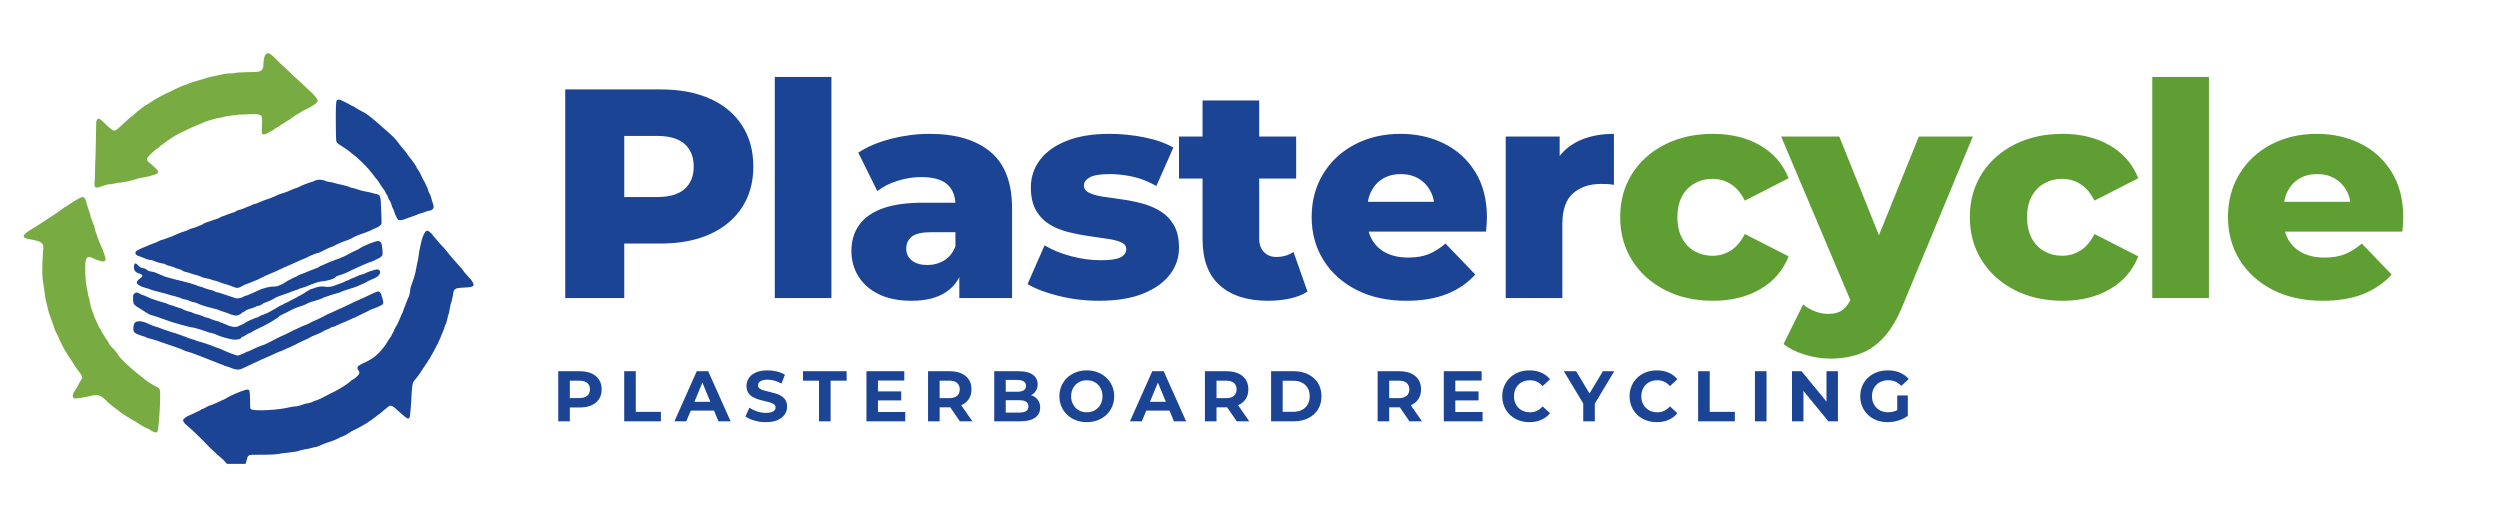
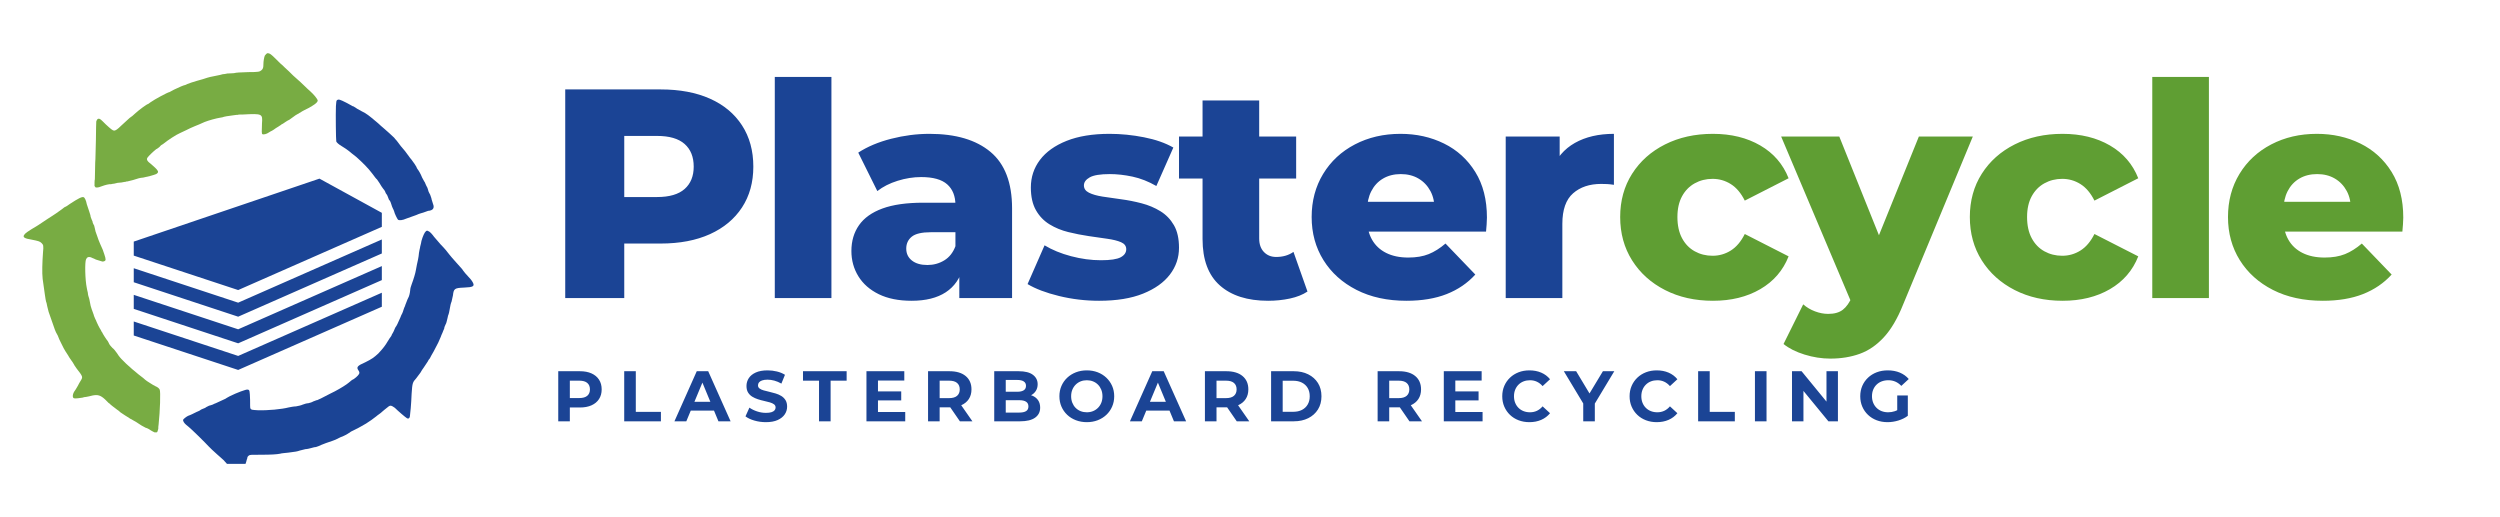
<svg xmlns="http://www.w3.org/2000/svg" viewBox="0 0 1258 260" width="1258" height="260">
  <g transform="translate(0,0)">
    <g transform="translate(10.00,25.00) scale(0.17632) translate(-45.0,-28.0)">
      <path fill="#78AC43" d="M427,1119C425,1118 421,1116 418,1114C415,1112 409,1108 404,1107C396,1103 389,1099 382,1094C378,1091 377,1091 367,1085C363,1083 356,1079 352,1076C348,1074 343,1070 341,1069C339,1068 335,1065 332,1063C329,1060 324,1056 322,1055C317,1051 303,1041 302,1039C302,1039 300,1037 298,1036C297,1035 292,1030 288,1026C275,1014 267,1012 252,1015C244,1017 240,1018 234,1019C231,1019 226,1020 224,1021C218,1022 204,1024 200,1023C194,1022 195,1010 202,1001C203,1000 206,995 210,988C213,982 217,975 219,972C225,962 225,961 207,938C203,933 199,926 198,924C196,921 194,917 192,915C191,913 186,907 183,901C174,888 175,888 170,880C168,876 165,870 164,868C160,861 154,847 154,846C154,846 153,843 151,840C146,831 147,834 127,776C126,772 124,765 123,760C122,755 121,749 120,748C118,741 116,724 110,682C108,665 109,634 111,607C113,587 112,585 107,580C102,575 98,574 78,570C58,567 53,563 57,557C60,552 65,548 97,529C106,523 118,515 124,511C129,508 136,503 138,502C144,498 152,493 164,484C169,480 174,476 176,476C177,476 182,472 188,468C211,453 222,447 227,449C230,450 234,458 236,469C238,475 241,484 243,490C245,496 247,502 247,505C248,507 249,511 250,513C251,515 253,519 253,522C254,525 256,528 257,530C257,531 258,533 258,534C258,535 260,541 261,547C263,553 265,559 266,561C267,565 271,575 274,582C281,597 283,602 286,612C291,627 291,630 285,632C281,633 280,633 275,631C272,630 266,628 262,627C258,625 254,623 253,623C252,622 248,621 246,620C240,619 237,620 234,626C230,633 231,685 236,708C236,710 238,717 239,722C239,726 241,734 243,739C244,744 246,753 247,759C249,765 251,773 253,777C254,781 256,784 256,786C256,787 258,791 260,796C262,800 264,804 264,805C264,806 273,824 276,828C277,831 279,834 280,835C281,838 291,854 296,860C297,862 299,865 300,868C301,870 305,875 309,879C313,882 317,887 319,890C321,892 324,897 326,900C334,912 359,935 384,955C388,958 394,963 397,965C400,968 405,972 408,974C411,976 416,979 419,981C422,983 427,986 431,988C438,991 442,994 444,998C447,1003 445,1060 441,1097C440,1102 440,1107 440,1110C439,1115 437,1120 436,1120C435,1120 434,1120 432,1120C431,1121 429,1120 427,1119ZM261,421C260,420 259,418 258,417C258,413 258,399 259,398C259,397 259,388 260,350C261,341 261,312 262,285C262,258 263,235 263,233C265,227 267,225 270,225C274,225 276,227 290,241C304,254 310,259 314,259C318,259 324,255 334,245C344,236 354,227 358,223C364,219 369,215 374,210C386,199 408,183 411,183C411,183 414,181 418,178C429,170 468,149 472,149C472,149 478,146 485,142C499,135 514,129 516,129C516,129 520,128 523,126C530,123 537,121 550,117C562,114 574,110 580,108C582,107 592,105 602,103C612,101 622,99 624,98C627,98 633,97 637,96C647,96 650,95 656,95C664,93 671,93 697,92C726,92 729,91 734,87C739,83 740,79 740,70C740,61 742,50 744,45C746,42 750,38 752,38C758,38 762,41 776,55C785,64 793,72 795,73C797,75 805,83 813,90C821,98 830,107 833,109C839,114 854,128 860,134C862,136 868,142 874,147C884,156 894,168 895,173C895,177 890,182 880,188C878,189 873,192 870,194C867,195 861,199 856,201C852,203 847,206 846,207C844,208 842,209 841,210C840,210 836,213 832,215C828,218 820,224 814,228C807,231 801,236 799,237C797,239 794,240 792,241C791,242 789,244 788,244C787,245 784,247 782,248C779,250 775,252 774,253C772,255 768,257 765,259C761,261 757,263 756,264C749,269 740,271 737,269C735,268 735,261 736,238C738,211 737,210 682,213C675,213 668,213 667,214C666,214 661,214 656,215C640,217 627,219 623,221C621,221 613,223 607,224C590,228 574,233 564,238C562,239 553,243 545,246C537,249 525,255 519,258C512,261 504,265 502,266C492,270 466,287 454,297C452,298 450,300 449,300C448,301 445,303 443,306C440,308 437,311 434,312C424,320 413,331 410,335C405,341 408,346 420,355C427,361 436,369 438,373C441,377 439,380 434,383C427,386 408,391 397,393C386,394 384,395 368,400C361,402 355,403 352,404C350,404 348,404 347,405C344,405 341,406 335,407C332,407 327,408 324,408C316,410 312,411 309,411C307,412 304,412 300,412C292,413 280,417 275,419C271,421 264,422 261,421Z" />
-       <path fill="#1b4495" d="M626,1199C620,1194 612,1186 608,1183C601,1177 588,1165 573,1149C567,1143 560,1136 556,1132C547,1123 527,1104 520,1099C514,1094 510,1088 511,1084C512,1082 519,1076 525,1073C528,1072 533,1070 537,1068C541,1066 547,1063 549,1062C552,1061 556,1059 558,1058C560,1056 564,1054 567,1053C570,1052 575,1050 577,1048C580,1046 584,1045 585,1044C587,1044 591,1042 595,1041C599,1039 603,1037 604,1037C606,1036 622,1029 630,1025C632,1024 638,1020 644,1017C664,1007 691,997 695,998C701,999 701,1001 702,1027C702,1041 702,1051 703,1052C705,1056 708,1056 724,1057C753,1058 793,1054 812,1049C817,1048 827,1046 833,1046C839,1045 848,1043 852,1041C857,1039 864,1037 868,1037C873,1036 879,1034 882,1032C886,1031 891,1028 894,1028C899,1026 911,1020 930,1010C933,1009 939,1005 944,1003C961,994 977,984 984,978C987,975 993,970 998,968C1008,961 1014,954 1014,950C1014,949 1013,945 1011,943C1005,934 1008,930 1031,920C1049,911 1055,907 1068,895C1082,880 1088,872 1095,860C1097,857 1099,854 1100,852C1101,851 1103,848 1105,845C1106,842 1108,838 1109,837C1110,835 1112,832 1113,829C1114,826 1116,822 1117,820C1120,817 1124,808 1131,792C1132,788 1135,783 1136,781C1137,779 1139,774 1140,770C1141,766 1143,762 1144,760C1144,759 1146,754 1148,749C1150,744 1152,738 1153,737C1156,732 1158,724 1159,714C1159,710 1161,703 1163,698C1169,682 1174,665 1175,658C1176,653 1177,646 1178,642C1180,633 1183,621 1184,608C1185,603 1186,596 1187,593C1187,590 1190,582 1191,574C1195,560 1200,549 1204,546C1207,544 1207,544 1211,546C1215,547 1222,555 1227,562C1229,564 1238,575 1246,584C1256,594 1266,606 1271,613C1273,616 1282,626 1290,635C1299,645 1306,653 1307,654C1308,656 1312,661 1316,666C1332,683 1335,687 1338,693C1343,703 1339,706 1312,707C1286,708 1283,710 1281,729C1280,734 1278,742 1277,747C1275,751 1273,760 1272,767C1271,774 1269,783 1267,787C1266,791 1265,797 1264,800C1263,804 1262,809 1260,812C1258,816 1256,821 1256,824C1255,827 1252,832 1251,836C1249,840 1247,845 1246,848C1245,850 1242,857 1239,864C1236,870 1230,881 1226,889C1221,898 1216,906 1215,909C1213,911 1210,915 1209,918C1207,921 1205,924 1197,936C1195,938 1191,945 1188,950C1185,954 1179,962 1176,966C1166,977 1165,979 1163,1010C1162,1038 1159,1070 1158,1075C1157,1080 1154,1082 1150,1080C1145,1077 1124,1059 1115,1050C1111,1047 1106,1044 1103,1044C1100,1044 1098,1045 1085,1056C1076,1064 1071,1068 1065,1072C1063,1074 1060,1076 1060,1076C1058,1078 1040,1091 1033,1095C1029,1097 1022,1101 1019,1103C1016,1105 1008,1109 1000,1113C993,1116 986,1120 984,1122C980,1125 967,1132 960,1134C956,1136 952,1138 950,1139C949,1140 943,1142 938,1144C922,1149 913,1153 905,1156C901,1158 894,1161 890,1162C886,1162 880,1164 876,1165C872,1166 865,1168 860,1168C856,1169 848,1171 844,1172C835,1175 834,1175 811,1178C801,1179 790,1180 788,1181C778,1183 762,1184 732,1184C706,1184 701,1184 699,1186C696,1188 694,1190 694,1194C693,1196 692,1200 691,1204L689,1210L663,1210L636,1210L626,1199ZM652,938C647,936 640,933 636,932C633,932 628,930 625,928C622,927 617,925 614,924C610,922 602,919 594,916C566,905 541,895 528,891C519,889 515,887 504,882C495,879 486,875 452,864C447,862 440,860 438,859C435,858 428,856 422,854C417,853 410,851 407,850C405,848 399,846 394,845C371,837 368,835 369,821C370,807 374,803 388,803C396,804 401,805 418,813C422,815 428,817 431,818C433,818 444,822 454,826C464,829 475,833 477,834C479,834 484,836 488,837C498,840 513,846 519,848C522,850 528,852 533,853C538,855 543,856 545,857C547,858 554,861 561,862C578,867 587,871 596,874C600,876 606,878 609,879C612,880 618,882 622,884C625,886 630,888 631,888C632,889 636,890 638,891C652,897 665,901 668,901C670,900 677,898 683,895C689,892 695,889 697,889C699,888 703,886 706,885C711,882 734,872 742,870C744,869 751,866 757,863C770,856 785,848 804,840C811,836 824,830 832,826C841,822 850,818 851,817C852,817 857,815 862,813C867,811 875,807 880,804C890,800 894,798 910,790C915,787 921,784 923,783C929,781 944,774 952,770C957,768 965,764 970,762C975,760 987,754 997,749C1006,745 1014,741 1015,741C1015,741 1020,739 1026,736C1068,716 1067,717 1071,719C1073,720 1077,726 1077,729C1077,730 1078,734 1080,738C1082,746 1083,751 1081,754C1080,756 1066,763 1057,766C1054,767 1048,769 1044,771C1040,773 1037,775 1037,775C1036,775 1014,786 1008,789C1005,791 1002,792 1000,793C997,794 993,795 990,797C984,800 971,806 960,810C956,812 951,814 949,815C946,817 942,819 938,819C935,820 930,822 928,824C926,825 921,827 918,828C915,829 912,831 910,832C908,834 899,838 884,844C880,845 875,848 872,850C868,852 865,854 864,854C863,854 844,863 838,866C835,868 831,870 816,877C811,879 803,882 798,885C793,887 789,889 788,889C787,889 783,891 778,893C766,899 750,906 749,906C749,906 740,910 731,914C721,919 712,923 711,923C710,924 703,927 697,930C691,933 683,936 680,938C672,942 664,942 652,938ZM652,855C636,852 621,848 607,842C604,840 598,838 593,837C588,836 581,834 576,832C571,830 563,828 558,826C554,825 547,823 544,822C542,822 535,820 528,819C519,817 498,811 478,805C470,802 466,801 449,795C444,793 436,790 432,789C427,787 421,786 418,785C415,784 410,781 402,776C396,772 390,768 388,767C386,766 381,763 378,761C370,755 368,752 368,738C368,727 368,727 372,724C374,722 376,721 377,721C380,721 386,723 390,726C392,727 397,729 401,730C404,732 410,734 412,735C417,738 430,742 449,748C454,749 460,751 463,752C466,754 471,756 476,757C481,758 486,760 488,761C490,762 496,764 500,765C505,766 510,768 512,770C514,771 519,773 523,774C527,775 532,777 534,777C540,780 545,782 550,783C554,784 559,785 563,787C567,789 573,791 576,792C580,793 586,794 588,796C591,797 597,799 602,801C606,802 611,803 613,804C614,805 619,807 623,808C627,810 633,812 637,814C645,818 657,820 662,819C665,819 669,817 673,815C676,814 681,811 684,810C687,808 690,806 692,805C693,804 698,802 702,800C707,798 711,796 712,796C714,795 717,793 720,793C723,792 728,790 730,788C733,787 737,785 740,784C750,781 762,774 772,768C777,765 784,761 787,759C795,756 797,755 801,752C803,751 806,750 808,749C810,748 814,746 817,744C820,743 825,740 827,739C829,738 833,736 835,735C837,733 841,731 844,730C846,729 853,725 859,721C865,717 872,713 874,712C876,711 881,710 884,709C895,704 907,703 913,704C920,706 929,705 938,703C947,700 966,693 968,692C970,691 973,689 976,688C979,687 985,685 988,683C991,681 997,679 1000,678C1004,676 1008,674 1009,674C1010,673 1015,671 1019,670C1024,669 1029,667 1031,666C1038,662 1060,655 1064,655C1073,655 1076,663 1070,671C1066,676 1061,679 1044,686C1040,688 1035,690 1033,692C1028,694 1012,702 1006,704C1004,705 994,708 985,711C976,714 966,717 964,718C963,719 958,721 954,722C935,727 919,733 913,735C910,737 902,740 896,742C881,746 869,750 862,754C859,756 854,758 850,759C837,763 826,767 808,777C797,782 788,787 786,788C785,789 782,792 779,794C759,807 752,811 725,824C718,827 710,832 708,833C705,835 702,837 700,837C698,838 695,839 694,840C692,841 688,844 684,846C680,847 677,849 677,850C677,854 661,857 652,855ZM652,785C648,784 643,782 641,781C639,780 633,778 627,776C622,775 616,773 613,771C611,770 605,768 599,767C586,764 565,758 556,754C553,752 547,750 543,749C539,749 534,747 530,745C526,743 520,741 516,741C512,740 505,738 502,736C498,735 491,733 485,731C479,730 473,728 470,727C467,726 461,724 429,716C424,715 416,712 412,710C407,709 400,707 398,706C393,705 384,700 381,697C376,693 379,687 390,679C397,674 395,669 386,667C380,665 376,663 374,660C370,657 369,643 373,639C375,637 377,638 382,643C387,649 391,651 400,652C401,653 405,654 407,656C409,658 412,659 414,660C422,661 431,663 436,666C457,675 462,677 471,679C481,682 498,686 510,689C523,692 543,698 548,700C551,702 556,703 559,704C561,704 567,706 571,708C575,710 582,712 587,713C592,714 598,716 600,717C602,719 608,721 612,721C618,723 643,731 657,736C663,739 671,738 679,735C682,733 687,731 690,730C693,730 698,727 701,726C704,724 708,723 709,723C710,722 715,720 719,718C737,709 755,704 770,704C774,704 778,703 780,703C790,699 799,695 802,692C805,690 808,688 810,687C813,686 816,684 818,683C820,682 824,680 826,679C829,678 832,676 835,675C839,672 841,671 860,664C865,662 872,659 877,657C882,655 887,653 890,652C892,652 896,650 897,649C899,647 904,645 909,643C913,641 917,639 918,639C918,639 923,637 929,634C935,632 940,630 941,630C941,629 946,627 951,626C963,621 976,616 980,613C983,611 1007,599 1008,599C1009,599 1011,598 1012,597C1023,588 1062,573 1068,574C1077,576 1078,580 1080,602L1080,614L1077,618C1075,620 1071,623 1068,624C1058,629 1047,634 1042,635C1036,637 1018,645 988,659C977,665 964,670 959,671C952,673 949,674 946,677C940,683 923,688 901,690C893,692 886,694 874,699C868,702 860,705 856,706C852,707 846,709 843,710C840,712 836,713 833,714C831,715 825,717 822,718C818,720 811,722 806,724C791,729 777,734 774,736C769,740 754,747 747,749C744,750 739,752 737,754C735,756 730,758 726,759C723,759 718,761 715,763C712,764 707,766 704,767C700,767 695,770 692,771C689,773 685,776 683,777C681,777 678,779 677,781C673,784 666,787 662,787C661,787 656,786 652,785ZM652,704C648,702 640,700 635,698C630,697 622,694 616,692C611,690 604,687 600,687C596,686 591,684 588,683C585,682 579,681 575,680C571,679 565,678 562,676C559,674 552,672 548,671C543,670 537,668 534,667C530,665 525,664 521,663C517,662 512,661 510,659C505,656 503,655 496,653C493,653 488,651 485,649C481,648 476,646 473,645C470,645 464,643 461,641C458,639 454,638 451,638C442,636 437,635 431,632C427,630 420,628 415,628C410,627 404,625 400,623C397,622 391,619 387,618C383,617 379,615 377,613C374,611 374,605 377,603C379,600 403,590 423,582C426,581 432,579 436,577C440,575 445,573 446,572C452,571 473,563 481,560C493,554 506,549 513,547C517,546 523,544 526,542C529,540 535,538 540,537C544,536 549,534 551,533C553,532 558,530 561,529C564,528 568,526 570,524C572,523 577,521 580,520C584,519 590,517 592,516C594,515 600,513 604,512C607,511 613,509 616,507C618,505 623,504 625,503C628,502 634,500 641,497C647,495 652,493 653,493C654,493 657,492 660,490C663,488 668,486 671,485C675,485 680,482 684,481C688,479 693,477 696,476C698,475 703,474 706,472C709,470 714,468 717,468C721,467 725,465 727,464C733,461 747,456 759,452C764,450 771,447 774,446C779,443 786,440 806,434C811,432 817,429 820,428C822,427 827,425 830,424C834,423 839,421 841,420C845,417 871,407 876,406C879,405 884,404 886,402C895,398 905,398 916,402C920,404 928,406 933,406C938,407 945,409 948,410C952,411 960,413 966,414C973,416 980,418 984,419C987,421 994,423 1000,424C1006,426 1013,428 1016,429C1019,430 1026,432 1033,433C1039,434 1047,436 1051,437C1055,438 1060,440 1063,440C1074,443 1075,446 1076,483C1078,529 1078,525 1074,529C1071,532 1063,537 1056,539C1054,540 1049,542 1046,544C1039,547 1032,550 1014,556C1010,558 1003,560 1000,562C996,564 992,566 991,567C990,567 985,569 982,571C978,572 973,574 970,575C968,576 959,579 951,583C943,587 934,592 931,592C928,593 920,597 912,601C905,605 896,609 892,609C886,611 873,616 862,622C858,624 853,626 850,627C845,629 843,630 823,639C817,642 810,645 809,645C808,646 804,648 800,649C796,651 792,653 790,654C787,655 784,656 781,658C779,659 774,661 770,663C767,664 762,666 760,667C758,668 754,670 751,671C748,672 744,674 742,675C740,677 737,678 736,678C735,679 730,681 726,683C723,685 716,687 712,689C709,690 704,692 702,693C701,694 697,695 694,696C690,697 686,699 675,705C667,709 664,709 652,704ZM1124,513C1122,511 1114,495 1113,489C1112,487 1111,483 1109,480C1108,478 1106,473 1105,469C1104,465 1102,461 1101,459C1099,458 1097,454 1096,450C1095,447 1093,442 1091,440C1089,438 1088,434 1087,432C1086,430 1084,427 1082,425C1081,423 1078,420 1077,418C1075,414 1067,402 1064,398C1062,397 1057,390 1051,382C1039,366 1024,351 1005,334C996,327 987,320 985,318C980,314 970,307 963,303C956,299 949,293 948,290C947,286 946,213 947,189C948,175 948,175 950,172C955,169 958,170 976,179C985,184 993,188 994,189C995,189 998,190 999,191C1003,194 1013,200 1021,204C1031,208 1045,219 1059,231C1064,235 1071,241 1075,245C1086,254 1109,275 1113,279C1115,282 1118,285 1119,286C1120,287 1122,290 1123,291C1124,292 1128,298 1132,303C1140,312 1149,323 1155,332C1157,335 1160,339 1162,341C1167,347 1177,362 1177,363C1177,364 1178,367 1180,369C1184,374 1189,383 1193,393C1195,397 1198,402 1199,404C1201,406 1202,410 1203,412C1204,414 1206,419 1208,422C1209,426 1211,430 1211,432C1212,434 1214,439 1216,442C1217,446 1220,452 1220,455C1221,459 1223,464 1224,468C1229,480 1224,487 1210,488C1207,489 1201,491 1196,493C1191,494 1187,496 1186,496C1185,496 1181,498 1176,500C1171,502 1164,504 1162,505C1160,506 1153,508 1148,510C1137,515 1127,516 1124,513Z" />
+       <path fill="#1b4495" d="M626,1199C620,1194 612,1186 608,1183C601,1177 588,1165 573,1149C567,1143 560,1136 556,1132C547,1123 527,1104 520,1099C514,1094 510,1088 511,1084C512,1082 519,1076 525,1073C528,1072 533,1070 537,1068C541,1066 547,1063 549,1062C552,1061 556,1059 558,1058C560,1056 564,1054 567,1053C570,1052 575,1050 577,1048C580,1046 584,1045 585,1044C587,1044 591,1042 595,1041C599,1039 603,1037 604,1037C606,1036 622,1029 630,1025C632,1024 638,1020 644,1017C664,1007 691,997 695,998C701,999 701,1001 702,1027C702,1041 702,1051 703,1052C705,1056 708,1056 724,1057C753,1058 793,1054 812,1049C817,1048 827,1046 833,1046C839,1045 848,1043 852,1041C857,1039 864,1037 868,1037C873,1036 879,1034 882,1032C886,1031 891,1028 894,1028C899,1026 911,1020 930,1010C933,1009 939,1005 944,1003C961,994 977,984 984,978C987,975 993,970 998,968C1008,961 1014,954 1014,950C1014,949 1013,945 1011,943C1005,934 1008,930 1031,920C1049,911 1055,907 1068,895C1082,880 1088,872 1095,860C1097,857 1099,854 1100,852C1101,851 1103,848 1105,845C1106,842 1108,838 1109,837C1110,835 1112,832 1113,829C1114,826 1116,822 1117,820C1120,817 1124,808 1131,792C1132,788 1135,783 1136,781C1137,779 1139,774 1140,770C1141,766 1143,762 1144,760C1144,759 1146,754 1148,749C1150,744 1152,738 1153,737C1156,732 1158,724 1159,714C1159,710 1161,703 1163,698C1169,682 1174,665 1175,658C1176,653 1177,646 1178,642C1180,633 1183,621 1184,608C1185,603 1186,596 1187,593C1187,590 1190,582 1191,574C1195,560 1200,549 1204,546C1207,544 1207,544 1211,546C1215,547 1222,555 1227,562C1229,564 1238,575 1246,584C1256,594 1266,606 1271,613C1273,616 1282,626 1290,635C1299,645 1306,653 1307,654C1308,656 1312,661 1316,666C1332,683 1335,687 1338,693C1343,703 1339,706 1312,707C1286,708 1283,710 1281,729C1280,734 1278,742 1277,747C1275,751 1273,760 1272,767C1271,774 1269,783 1267,787C1266,791 1265,797 1264,800C1263,804 1262,809 1260,812C1258,816 1256,821 1256,824C1255,827 1252,832 1251,836C1249,840 1247,845 1246,848C1245,850 1242,857 1239,864C1236,870 1230,881 1226,889C1221,898 1216,906 1215,909C1213,911 1210,915 1209,918C1207,921 1205,924 1197,936C1195,938 1191,945 1188,950C1185,954 1179,962 1176,966C1166,977 1165,979 1163,1010C1162,1038 1159,1070 1158,1075C1157,1080 1154,1082 1150,1080C1145,1077 1124,1059 1115,1050C1111,1047 1106,1044 1103,1044C1100,1044 1098,1045 1085,1056C1076,1064 1071,1068 1065,1072C1063,1074 1060,1076 1060,1076C1058,1078 1040,1091 1033,1095C1029,1097 1022,1101 1019,1103C1016,1105 1008,1109 1000,1113C993,1116 986,1120 984,1122C980,1125 967,1132 960,1134C956,1136 952,1138 950,1139C949,1140 943,1142 938,1144C922,1149 913,1153 905,1156C901,1158 894,1161 890,1162C886,1162 880,1164 876,1165C872,1166 865,1168 860,1168C856,1169 848,1171 844,1172C835,1175 834,1175 811,1178C801,1179 790,1180 788,1181C778,1183 762,1184 732,1184C706,1184 701,1184 699,1186C696,1188 694,1190 694,1194C693,1196 692,1200 691,1204L689,1210L663,1210L636,1210L626,1199ZM370,575.7L900,396L1078,493.6L1078,533.6L668,714L370,615.7ZM370,651.7L668,750L1078,569.6L1078,609.6L668,790L370,691.7ZM370,727.7L668,826L1078,645.6L1078,685.6L668,866L370,767.7ZM370,803.7L668,902L1078,721.6L1078,761.6L668,942L370,843.7ZM1124,513C1122,511 1114,495 1113,489C1112,487 1111,483 1109,480C1108,478 1106,473 1105,469C1104,465 1102,461 1101,459C1099,458 1097,454 1096,450C1095,447 1093,442 1091,440C1089,438 1088,434 1087,432C1086,430 1084,427 1082,425C1081,423 1078,420 1077,418C1075,414 1067,402 1064,398C1062,397 1057,390 1051,382C1039,366 1024,351 1005,334C996,327 987,320 985,318C980,314 970,307 963,303C956,299 949,293 948,290C947,286 946,213 947,189C948,175 948,175 950,172C955,169 958,170 976,179C985,184 993,188 994,189C995,189 998,190 999,191C1003,194 1013,200 1021,204C1031,208 1045,219 1059,231C1064,235 1071,241 1075,245C1086,254 1109,275 1113,279C1115,282 1118,285 1119,286C1120,287 1122,290 1123,291C1124,292 1128,298 1132,303C1140,312 1149,323 1155,332C1157,335 1160,339 1162,341C1167,347 1177,362 1177,363C1177,364 1178,367 1180,369C1184,374 1189,383 1193,393C1195,397 1198,402 1199,404C1201,406 1202,410 1203,412C1204,414 1206,419 1208,422C1209,426 1211,430 1211,432C1212,434 1214,439 1216,442C1217,446 1220,452 1220,455C1221,459 1223,464 1224,468C1229,480 1224,487 1210,488C1207,489 1201,491 1196,493C1191,494 1187,496 1186,496C1185,496 1181,498 1176,500C1171,502 1164,504 1162,505C1160,506 1153,508 1148,510C1137,515 1127,516 1124,513Z" />
    </g>
    <path fill="#1b4495" d="M284.424 150.0V45.0H332.424Q346.824 45.0 357.249 49.65Q367.674 54.3 373.374 63.075Q379.074 71.85 379.074 83.85Q379.074 95.7 373.374 104.4Q367.674 113.1 357.249 117.825Q346.824 122.55 332.424 122.55H300.924L314.124 109.65V150.0ZM314.124 112.8 300.924 99.15H330.624Q339.924 99.15 344.499 95.1Q349.074 91.05 349.074 83.85Q349.074 76.5 344.499 72.45Q339.924 68.4 330.624 68.4H300.924L314.124 54.75Z M389.874 150.0V38.7H418.374V150.0Z M482.724 150.0V134.85L480.774 131.1V103.2Q480.774 96.45 476.649 92.775Q472.524 89.1 463.524 89.1Q457.674 89.1 451.674 90.975Q445.674 92.85 441.474 96.15L431.874 76.8Q438.774 72.3 448.449 69.825Q458.124 67.35 467.724 67.35Q487.524 67.35 498.399 76.425Q509.274 85.5 509.274 104.85V150.0ZM458.724 151.35Q448.974 151.35 442.224 148.05Q435.474 144.75 431.949 139.05Q428.424 133.35 428.424 126.3Q428.424 118.8 432.249 113.325Q436.074 107.85 444.024 104.925Q451.974 102.0 464.574 102.0H483.774V116.85H468.474Q461.574 116.85 458.799 119.1Q456.024 121.35 456.024 125.1Q456.024 128.85 458.874 131.1Q461.724 133.35 466.674 133.35Q471.324 133.35 475.149 131.025Q478.974 128.7 480.774 123.9L484.674 134.4Q482.424 142.8 475.899 147.075Q469.374 151.35 458.724 151.35Z M553.074 151.35Q542.724 151.35 532.899 148.95Q523.074 146.55 517.074 142.95L525.624 123.45Q531.324 126.9 538.974 128.925Q546.624 130.95 553.974 130.95Q561.174 130.95 563.949 129.45Q566.724 127.95 566.724 125.4Q566.724 123.0 564.099 121.875Q561.474 120.75 557.199 120.15Q552.924 119.55 547.824 118.8Q542.724 118.05 537.549 116.775Q532.374 115.5 528.099 112.875Q523.824 110.25 521.274 105.75Q518.724 101.25 518.724 94.35Q518.724 86.55 523.299 80.475Q527.874 74.4 536.724 70.875Q545.574 67.35 558.324 67.35Q566.874 67.35 575.649 69.075Q584.424 70.8 590.424 74.25L581.874 93.6Q575.874 90.15 569.874 88.875Q563.874 87.6 558.474 87.6Q551.274 87.6 548.349 89.25Q545.424 90.9 545.424 93.3Q545.424 95.7 547.974 96.975Q550.524 98.25 554.799 98.925Q559.074 99.6 564.174 100.275Q569.274 100.95 574.449 102.3Q579.624 103.65 583.899 106.275Q588.174 108.9 590.724 113.325Q593.274 117.75 593.274 124.65Q593.274 132.15 588.699 138.15Q584.124 144.15 575.199 147.75Q566.274 151.35 553.074 151.35Z M638.124 151.35Q622.524 151.35 613.824 143.625Q605.124 135.9 605.124 120.3V50.55H633.624V120.0Q633.624 124.35 636.024 126.825Q638.424 129.3 642.174 129.3Q647.274 129.3 650.874 126.75L657.924 146.7Q654.324 149.1 649.074 150.225Q643.824 151.35 638.124 151.35ZM593.274 89.85V68.7H652.224V89.85Z M707.724 151.35Q693.324 151.35 682.599 145.875Q671.874 140.4 665.949 130.875Q660.024 121.35 660.024 109.2Q660.024 97.05 665.799 87.525Q671.574 78.0 681.774 72.675Q691.974 67.35 704.724 67.35Q716.724 67.35 726.624 72.225Q736.524 77.1 742.374 86.55Q748.224 96.0 748.224 109.5Q748.224 111.0 748.074 112.95Q747.924 114.9 747.774 116.55H683.424V101.55H732.624L721.824 105.75Q721.974 100.2 719.799 96.15Q717.624 92.1 713.799 89.85Q709.974 87.6 704.874 87.6Q699.774 87.6 695.949 89.85Q692.124 92.1 690.024 96.225Q687.924 100.35 687.924 105.9V110.25Q687.924 116.25 690.399 120.6Q692.874 124.95 697.524 127.275Q702.174 129.6 708.624 129.6Q714.624 129.6 718.899 127.875Q723.174 126.15 727.374 122.55L742.374 138.15Q736.524 144.6 727.974 147.975Q719.424 151.35 707.724 151.35Z M757.674 150.0V68.7H784.824V92.4L780.774 85.65Q784.374 76.5 792.474 71.925Q800.574 67.35 812.124 67.35V93.0Q810.174 92.7 808.749 92.625Q807.324 92.55 805.674 92.55Q796.974 92.55 791.574 97.275Q786.174 102.0 786.174 112.65V150.0Z" />
    <path fill="#5f9e33" d="M861.924 151.35Q848.424 151.35 837.849 145.95Q827.274 140.55 821.274 131.025Q815.274 121.5 815.274 109.2Q815.274 96.9 821.274 87.45Q827.274 78.0 837.849 72.675Q848.424 67.35 861.924 67.35Q875.724 67.35 885.774 73.2Q895.824 79.05 900.024 89.7L877.974 100.95Q875.124 95.25 870.924 92.625Q866.724 90.0 861.774 90.0Q856.824 90.0 852.774 92.25Q848.724 94.5 846.399 98.775Q844.074 103.05 844.074 109.2Q844.074 115.5 846.399 119.85Q848.724 124.2 852.774 126.45Q856.824 128.7 861.774 128.7Q866.724 128.7 870.924 126.075Q875.124 123.45 877.974 117.75L900.024 129.0Q895.824 139.65 885.774 145.5Q875.724 151.35 861.924 151.35Z M921.024 180.45Q914.574 180.45 908.049 178.425Q901.524 176.4 897.474 173.1L907.374 153.15Q909.924 155.4 913.299 156.675Q916.674 157.95 919.974 157.95Q924.624 157.95 927.324 155.85Q930.024 153.75 931.974 149.25L935.724 139.8L937.974 136.95L965.574 68.7H992.724L957.624 153.3Q953.424 163.8 947.949 169.725Q942.474 175.65 935.799 178.05Q929.124 180.45 921.024 180.45ZM932.124 153.45 896.274 68.7H925.524L951.924 134.4Z M1037.874 151.35Q1024.374 151.35 1013.799 145.95Q1003.224 140.55 997.224 131.025Q991.224 121.5 991.224 109.2Q991.224 96.9 997.224 87.45Q1003.224 78.0 1013.799 72.675Q1024.374 67.35 1037.874 67.35Q1051.674 67.35 1061.724 73.2Q1071.774 79.05 1075.974 89.7L1053.924 100.95Q1051.074 95.25 1046.874 92.625Q1042.674 90.0 1037.724 90.0Q1032.774 90.0 1028.724 92.25Q1024.674 94.5 1022.349 98.775Q1020.024 103.05 1020.024 109.2Q1020.024 115.5 1022.349 119.85Q1024.674 124.2 1028.724 126.45Q1032.774 128.7 1037.724 128.7Q1042.674 128.7 1046.874 126.075Q1051.074 123.45 1053.924 117.75L1075.974 129.0Q1071.774 139.65 1061.724 145.5Q1051.674 151.35 1037.874 151.35Z M1083.024 150.0V38.7H1111.524V150.0Z M1168.824 151.35Q1154.424 151.35 1143.699 145.875Q1132.974 140.4 1127.049 130.875Q1121.124 121.35 1121.124 109.2Q1121.124 97.05 1126.899 87.525Q1132.674 78.0 1142.874 72.675Q1153.074 67.35 1165.824 67.35Q1177.824 67.35 1187.724 72.225Q1197.624 77.1 1203.474 86.55Q1209.324 96.0 1209.324 109.5Q1209.324 111.0 1209.174 112.95Q1209.024 114.9 1208.874 116.55H1144.524V101.55H1193.724L1182.924 105.75Q1183.074 100.2 1180.899 96.15Q1178.724 92.1 1174.899 89.85Q1171.074 87.6 1165.974 87.6Q1160.874 87.6 1157.049 89.85Q1153.224 92.1 1151.124 96.225Q1149.024 100.35 1149.024 105.9V110.25Q1149.024 116.25 1151.499 120.6Q1153.974 124.95 1158.624 127.275Q1163.274 129.6 1169.724 129.6Q1175.724 129.6 1179.999 127.875Q1184.274 126.15 1188.474 122.55L1203.474 138.15Q1197.624 144.6 1189.074 147.975Q1180.524 151.35 1168.824 151.35Z" />
    <path fill="#1b4495" d="M280.912 212.0V186.8H291.82Q295.204 186.8 297.652 187.898Q300.1 188.996 301.432 191.048Q302.764 193.1 302.764 195.944Q302.764 198.752 301.432 200.804Q300.1 202.856 297.652 203.954Q295.204 205.052 291.82 205.052H284.152L286.744 202.424V212.0ZM286.744 203.072 284.152 200.3H291.496Q294.196 200.3 295.528 199.148Q296.86 197.996 296.86 195.944Q296.86 193.856 295.528 192.704Q294.196 191.552 291.496 191.552H284.152L286.744 188.78Z M314.104 212.0V186.8H319.936V207.248H332.572V212.0Z M339.376 212.0 350.608 186.8H356.368L367.636 212.0H361.516L352.3 189.752H354.604L345.352 212.0ZM344.992 206.6 346.54 202.172H359.5L361.084 206.6Z M385.384 212.432Q382.36 212.432 379.588 211.622Q376.816 210.812 375.124 209.516L377.104 205.124Q378.724 206.276 380.938 207.014Q383.152 207.752 385.42 207.752Q387.148 207.752 388.21 207.41Q389.272 207.068 389.776 206.456Q390.28 205.844 390.28 205.052Q390.28 204.044 389.488 203.45Q388.696 202.856 387.4 202.478Q386.104 202.1 384.538 201.758Q382.972 201.416 381.406 200.912Q379.84 200.408 378.544 199.616Q377.248 198.824 376.438 197.528Q375.628 196.232 375.628 194.216Q375.628 192.056 376.798 190.274Q377.968 188.492 380.326 187.43Q382.684 186.368 386.248 186.368Q388.624 186.368 390.928 186.926Q393.232 187.484 394.996 188.6L393.196 193.028Q391.432 192.02 389.668 191.534Q387.904 191.048 386.212 191.048Q384.52 191.048 383.44 191.444Q382.36 191.84 381.892 192.47Q381.424 193.1 381.424 193.928Q381.424 194.9 382.216 195.494Q383.008 196.088 384.304 196.448Q385.6 196.808 387.166 197.168Q388.732 197.528 390.298 197.996Q391.864 198.464 393.16 199.256Q394.456 200.048 395.266 201.344Q396.076 202.64 396.076 204.62Q396.076 206.744 394.888 208.508Q393.7 210.272 391.342 211.352Q388.984 212.432 385.384 212.432Z M412.132 212.0V191.552H404.068V186.8H426.028V191.552H417.964V212.0Z M436 212.0V186.8H455.044V191.48H441.796V207.32H455.512V212.0ZM441.364 201.488V196.952H453.496V201.488Z M466.996 212.0V186.8H477.76Q483.016 186.8 485.932 189.23Q488.848 191.66 488.848 195.944Q488.848 198.752 487.516 200.786Q486.184 202.82 483.736 203.9Q481.288 204.98 477.904 204.98H470.236L472.828 202.424V212.0ZM483.016 212.0 476.716 202.856H482.944L489.316 212.0ZM472.828 203.072 470.236 200.336H477.58Q480.28 200.336 481.612 199.166Q482.944 197.996 482.944 195.944Q482.944 193.856 481.612 192.704Q480.28 191.552 477.58 191.552H470.236L472.828 188.78Z M500.296 212.0V186.8H512.608Q517.36 186.8 519.754 188.6Q522.148 190.4 522.148 193.352Q522.148 195.332 521.176 196.79Q520.204 198.248 518.512 199.04Q516.82 199.832 514.624 199.832L515.308 198.356Q517.684 198.356 519.52 199.13Q521.356 199.904 522.382 201.416Q523.408 202.928 523.408 205.124Q523.408 208.364 520.852 210.182Q518.296 212.0 513.328 212.0ZM506.092 207.608H512.896Q515.164 207.608 516.334 206.87Q517.504 206.132 517.504 204.512Q517.504 202.928 516.334 202.154Q515.164 201.38 512.896 201.38H505.66V197.132H511.888Q514.012 197.132 515.146 196.394Q516.28 195.656 516.28 194.144Q516.28 192.668 515.146 191.93Q514.012 191.192 511.888 191.192H506.092Z M546.916 212.432Q543.928 212.432 541.39 211.46Q538.852 210.488 536.998 208.724Q535.144 206.96 534.118 204.584Q533.092 202.208 533.092 199.4Q533.092 196.592 534.118 194.216Q535.144 191.84 537.016 190.076Q538.888 188.312 541.408 187.34Q543.928 186.368 546.88 186.368Q549.868 186.368 552.37 187.34Q554.872 188.312 556.726 190.076Q558.58 191.84 559.624 194.198Q560.668 196.556 560.668 199.4Q560.668 202.208 559.624 204.602Q558.58 206.996 556.726 208.742Q554.872 210.488 552.37 211.46Q549.868 212.432 546.916 212.432ZM546.88 207.464Q548.572 207.464 549.994 206.888Q551.416 206.312 552.496 205.232Q553.576 204.152 554.17 202.676Q554.764 201.2 554.764 199.4Q554.764 197.6 554.17 196.124Q553.576 194.648 552.514 193.568Q551.452 192.488 550.012 191.912Q548.572 191.336 546.88 191.336Q545.188 191.336 543.766 191.912Q542.344 192.488 541.264 193.568Q540.184 194.648 539.59 196.124Q538.996 197.6 538.996 199.4Q538.996 201.164 539.59 202.658Q540.184 204.152 541.246 205.232Q542.308 206.312 543.748 206.888Q545.188 207.464 546.88 207.464Z M568.588 212.0 579.82 186.8H585.58L596.848 212.0H590.728L581.512 189.752H583.816L574.564 212.0ZM574.204 206.6 575.752 202.172H588.712L590.296 206.6Z M606.316 212.0V186.8H617.08Q622.336 186.8 625.252 189.23Q628.168 191.66 628.168 195.944Q628.168 198.752 626.836 200.786Q625.504 202.82 623.056 203.9Q620.608 204.98 617.224 204.98H609.556L612.148 202.424V212.0ZM622.336 212.0 616.036 202.856H622.264L628.636 212.0ZM612.148 203.072 609.556 200.336H616.9Q619.6 200.336 620.932 199.166Q622.264 197.996 622.264 195.944Q622.264 193.856 620.932 192.704Q619.6 191.552 616.9 191.552H609.556L612.148 188.78Z M639.616 212.0V186.8H651.064Q655.168 186.8 658.3 188.366Q661.432 189.932 663.196 192.74Q664.96 195.548 664.96 199.4Q664.96 203.216 663.196 206.042Q661.432 208.868 658.3 210.434Q655.168 212.0 651.064 212.0ZM645.448 207.212H650.776Q653.296 207.212 655.15 206.258Q657.004 205.304 658.03 203.54Q659.056 201.776 659.056 199.4Q659.056 196.988 658.03 195.242Q657.004 193.496 655.15 192.542Q653.296 191.588 650.776 191.588H645.448Z  M693.22 212.0V186.8H703.984Q709.24 186.8 712.156 189.23Q715.072 191.66 715.072 195.944Q715.072 198.752 713.74 200.786Q712.408 202.82 709.96 203.9Q707.512 204.98 704.128 204.98H696.46L699.052 202.424V212.0ZM709.24 212.0 702.94 202.856H709.168L715.54 212.0ZM699.052 203.072 696.46 200.336H703.804Q706.504 200.336 707.836 199.166Q709.168 197.996 709.168 195.944Q709.168 193.856 707.836 192.704Q706.504 191.552 703.804 191.552H696.46L699.052 188.78Z M726.52 212.0V186.8H745.564V191.48H732.316V207.32H746.032V212.0ZM731.884 201.488V196.952H744.016V201.488Z M769.576 212.432Q766.66 212.432 764.158 211.478Q761.656 210.524 759.82 208.76Q757.984 206.996 756.958 204.62Q755.932 202.244 755.932 199.4Q755.932 196.556 756.958 194.18Q757.984 191.804 759.838 190.04Q761.692 188.276 764.176 187.322Q766.66 186.368 769.612 186.368Q772.888 186.368 775.534 187.502Q778.18 188.636 779.98 190.832L776.236 194.288Q774.94 192.812 773.356 192.074Q771.772 191.336 769.9 191.336Q768.136 191.336 766.66 191.912Q765.184 192.488 764.104 193.568Q763.024 194.648 762.43 196.124Q761.836 197.6 761.836 199.4Q761.836 201.2 762.43 202.676Q763.024 204.152 764.104 205.232Q765.184 206.312 766.66 206.888Q768.136 207.464 769.9 207.464Q771.772 207.464 773.356 206.726Q774.94 205.988 776.236 204.476L779.98 207.932Q778.18 210.128 775.534 211.28Q772.888 212.432 769.576 212.432Z M796.684 212.0V201.704L798.016 205.232L786.928 186.8H793.12L801.616 200.948H798.052L806.584 186.8H812.308L801.22 205.232L802.516 201.704V212.0Z M833.656 212.432Q830.74 212.432 828.238 211.478Q825.736 210.524 823.9 208.76Q822.064 206.996 821.038 204.62Q820.012 202.244 820.012 199.4Q820.012 196.556 821.038 194.18Q822.064 191.804 823.918 190.04Q825.772 188.276 828.256 187.322Q830.74 186.368 833.692 186.368Q836.968 186.368 839.614 187.502Q842.26 188.636 844.06 190.832L840.316 194.288Q839.02 192.812 837.436 192.074Q835.852 191.336 833.98 191.336Q832.216 191.336 830.74 191.912Q829.264 192.488 828.184 193.568Q827.104 194.648 826.51 196.124Q825.916 197.6 825.916 199.4Q825.916 201.2 826.51 202.676Q827.104 204.152 828.184 205.232Q829.264 206.312 830.74 206.888Q832.216 207.464 833.98 207.464Q835.852 207.464 837.436 206.726Q839.02 205.988 840.316 204.476L844.06 207.932Q842.26 210.128 839.614 211.28Q836.968 212.432 833.656 212.432Z M854.5 212.0V186.8H860.332V207.248H872.968V212.0Z M883.084 212.0V186.8H888.916V212.0Z M901.732 212.0V186.8H906.556L921.424 204.944H919.084V186.8H924.844V212.0H920.056L905.152 193.856H907.492V212.0Z M949.828 212.432Q946.84 212.432 944.338 211.478Q941.836 210.524 939.982 208.76Q938.128 206.996 937.102 204.62Q936.076 202.244 936.076 199.4Q936.076 196.556 937.102 194.18Q938.128 191.804 940 190.04Q941.872 188.276 944.392 187.322Q946.912 186.368 949.936 186.368Q953.284 186.368 955.966 187.484Q958.648 188.6 960.484 190.724L956.74 194.18Q955.372 192.74 953.752 192.038Q952.132 191.336 950.224 191.336Q948.388 191.336 946.876 191.912Q945.364 192.488 944.266 193.568Q943.168 194.648 942.574 196.124Q941.98 197.6 941.98 199.4Q941.98 201.164 942.574 202.64Q943.168 204.116 944.266 205.214Q945.364 206.312 946.858 206.888Q948.352 207.464 950.152 207.464Q951.88 207.464 953.518 206.906Q955.156 206.348 956.704 205.016L960.016 209.228Q957.964 210.776 955.246 211.604Q952.528 212.432 949.828 212.432ZM960.016 209.228 954.688 208.472V199.004H960.016Z" />
  </g>
</svg>
